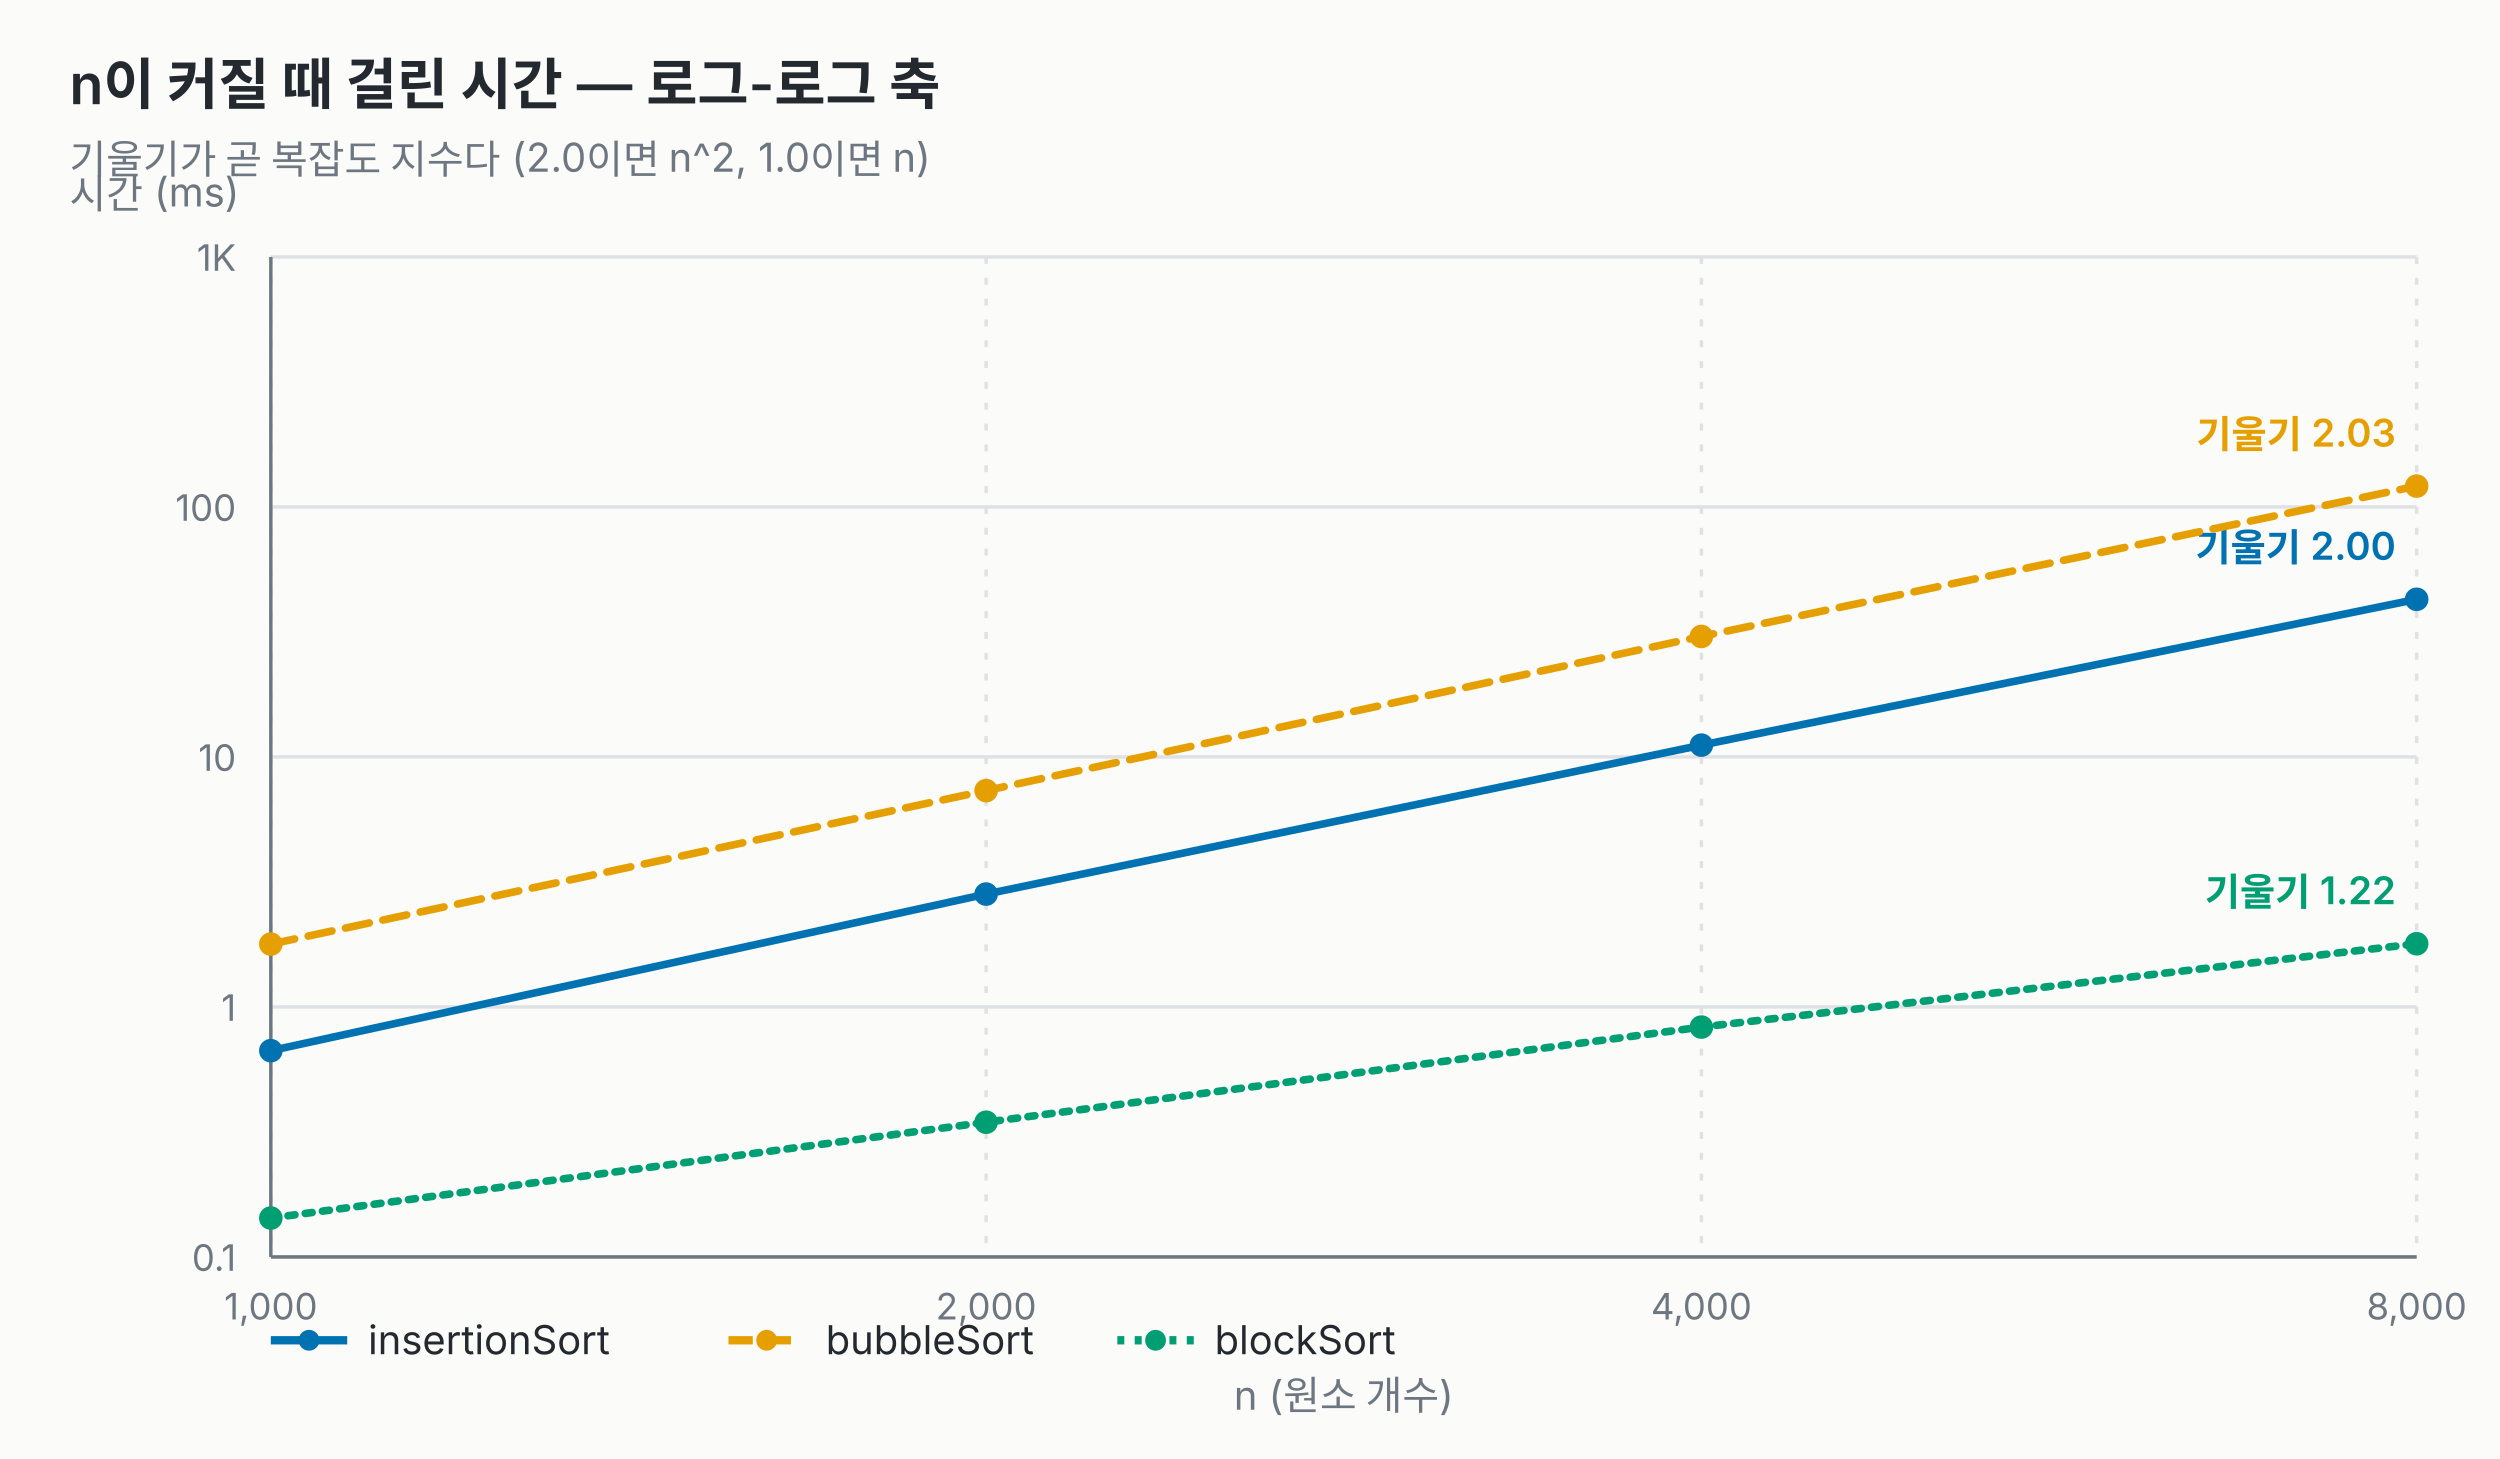
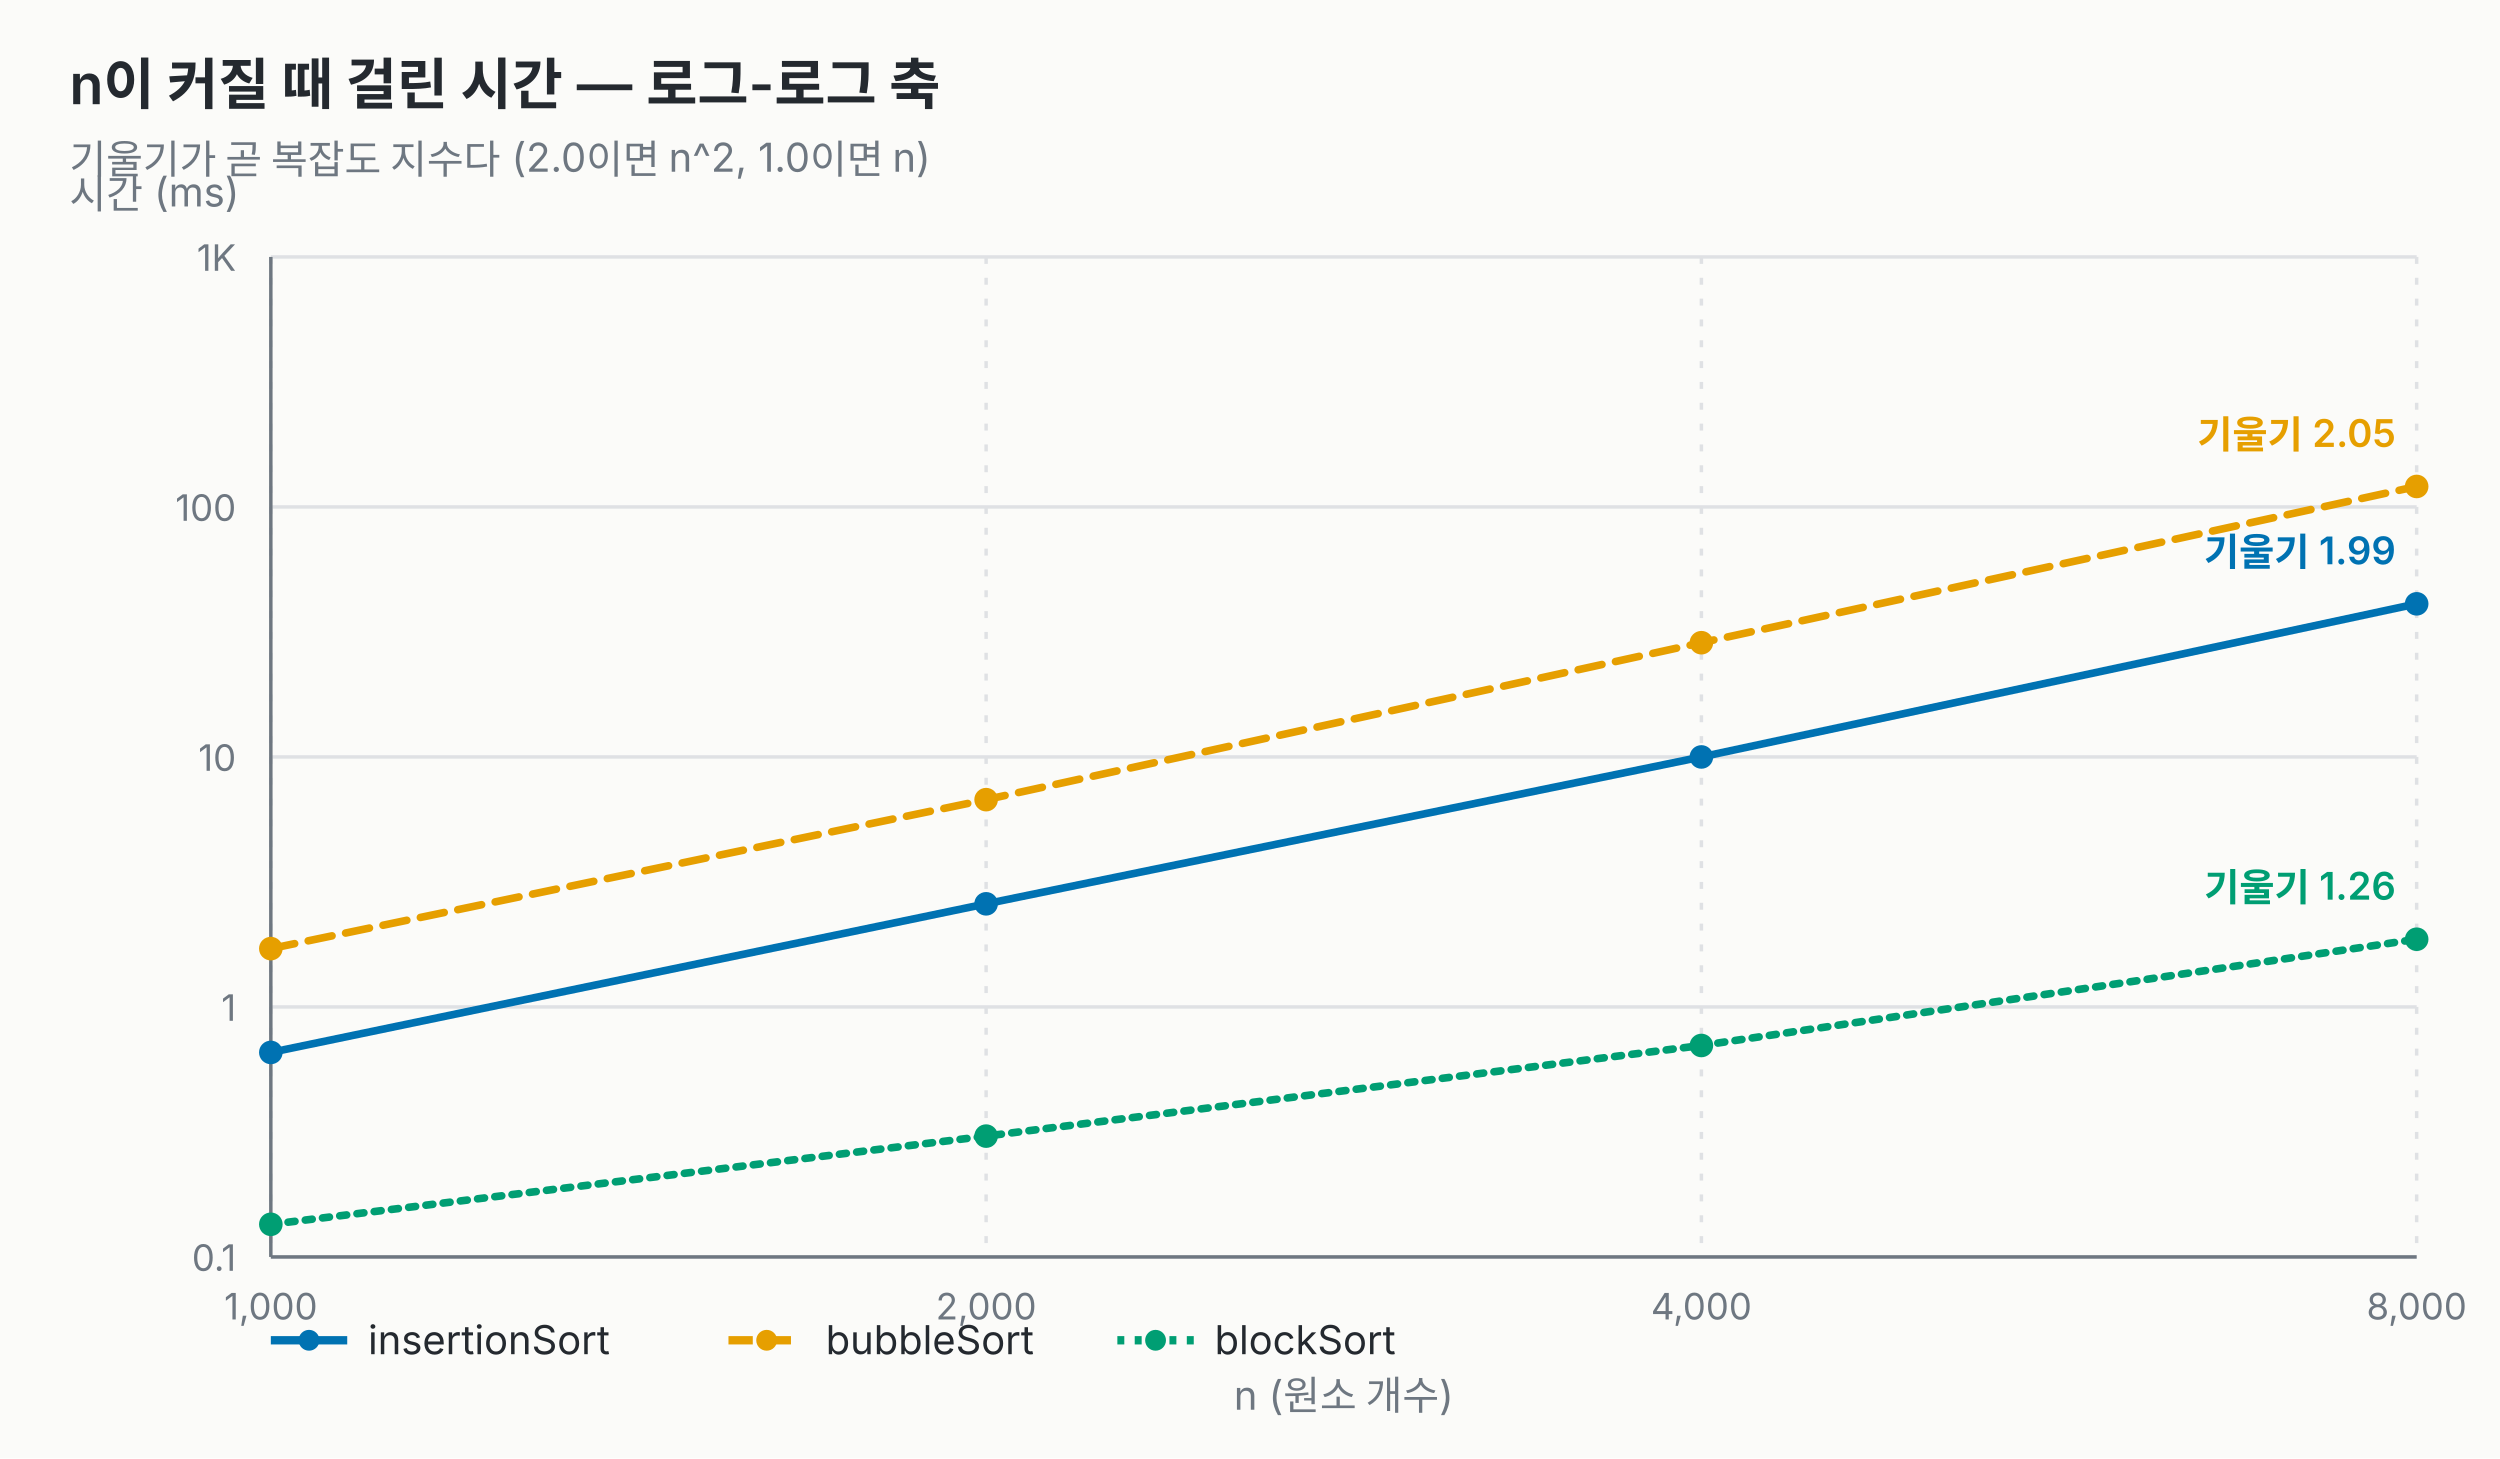
<svg xmlns="http://www.w3.org/2000/svg" width="720" height="420" viewBox="0 0 720 420" font-family="-apple-system, BlinkMacSystemFont, 'Segoe UI', 'Noto Sans KR', 'Apple SD Gothic Neo', 'Malgun Gothic', sans-serif">
  <rect width="720" height="420" fill="#fbfbf9" />
  <text x="20.0" y="30.0" font-size="16" fill="#24292f" text-anchor="start" font-weight="600">n이 커질 때 걸린 시간 — 로그-로그 축</text>
  <text x="20.0" y="50.0" font-size="11.5" fill="#6e7781" text-anchor="start" font-weight="400">기울기가 곧 복잡도 지수다 (2.0이면 n^2, 1.0이면 n)</text>
  <line x1="78.0" y1="362.0" x2="696.0" y2="362.0" stroke="#dfe1e4" stroke-width="1" stroke-dasharray="none" />
  <text x="68.0" y="366.0" font-size="10.5" fill="#6e7781" text-anchor="end" font-weight="400">0.1</text>
  <line x1="78.0" y1="290.0" x2="696.0" y2="290.0" stroke="#dfe1e4" stroke-width="1" stroke-dasharray="none" />
  <text x="68.0" y="294.0" font-size="10.5" fill="#6e7781" text-anchor="end" font-weight="400">1</text>
  <line x1="78.0" y1="218.0" x2="696.0" y2="218.0" stroke="#dfe1e4" stroke-width="1" stroke-dasharray="none" />
  <text x="68.0" y="222.0" font-size="10.5" fill="#6e7781" text-anchor="end" font-weight="400">10</text>
  <line x1="78.0" y1="146.0" x2="696.0" y2="146.0" stroke="#dfe1e4" stroke-width="1" stroke-dasharray="none" />
  <text x="68.0" y="150.0" font-size="10.5" fill="#6e7781" text-anchor="end" font-weight="400">100</text>
  <line x1="78.0" y1="74.0" x2="696.0" y2="74.0" stroke="#dfe1e4" stroke-width="1" stroke-dasharray="none" />
  <text x="68.0" y="78.0" font-size="10.5" fill="#6e7781" text-anchor="end" font-weight="400">1K</text>
  <line x1="78.0" y1="74.0" x2="78.0" y2="362.0" stroke="#dfe1e4" stroke-width="1" stroke-dasharray="2 4" />
  <text x="78.0" y="380.0" font-size="10.5" fill="#6e7781" text-anchor="middle" font-weight="400">1,000</text>
  <line x1="284.0" y1="74.0" x2="284.0" y2="362.0" stroke="#dfe1e4" stroke-width="1" stroke-dasharray="2 4" />
  <text x="284.0" y="380.0" font-size="10.5" fill="#6e7781" text-anchor="middle" font-weight="400">2,000</text>
  <line x1="490.0" y1="74.0" x2="490.0" y2="362.0" stroke="#dfe1e4" stroke-width="1" stroke-dasharray="2 4" />
  <text x="490.0" y="380.0" font-size="10.5" fill="#6e7781" text-anchor="middle" font-weight="400">4,000</text>
  <line x1="696.0" y1="74.0" x2="696.0" y2="362.0" stroke="#dfe1e4" stroke-width="1" stroke-dasharray="2 4" />
  <text x="696.0" y="380.0" font-size="10.5" fill="#6e7781" text-anchor="middle" font-weight="400">8,000</text>
  <line x1="78.0" y1="362.0" x2="696.0" y2="362.0" stroke="#6e7781" stroke-width="1" stroke-dasharray="none" />
  <line x1="78.0" y1="74.0" x2="78.0" y2="362.0" stroke="#6e7781" stroke-width="1" stroke-dasharray="none" />
  <text x="387.0" y="406.0" font-size="11.5" fill="#6e7781" text-anchor="middle" font-weight="400">n (원소 개수)</text>
  <text x="20.0" y="60.0" font-size="11.5" fill="#6e7781" text-anchor="start" font-weight="400">시간 (ms)</text>
-   <polyline points="78.0,302.6 284.0,257.5 490.0,214.6 696.0,172.6" fill="none" stroke="#0072B2" stroke-width="2.2" stroke-dasharray="none" stroke-linejoin="round" stroke-linecap="round" />
-   <circle cx="78.0" cy="302.6" r="3.4" fill="#0072B2" />
-   <circle cx="284.0" cy="257.5" r="3.4" fill="#0072B2" />
-   <circle cx="490.0" cy="214.6" r="3.4" fill="#0072B2" />
-   <circle cx="696.0" cy="172.6" r="3.4" fill="#0072B2" />
-   <text x="690.0" y="161.6" font-size="11" fill="#0072B2" text-anchor="end" font-weight="600">기울기 2.00</text>
-   <polyline points="78.0,271.9 284.0,227.7 490.0,183.3 696.0,140.0" fill="none" stroke="#E69F00" stroke-width="2.2" stroke-dasharray="7 4" stroke-linejoin="round" stroke-linecap="round" />
-   <circle cx="78.0" cy="271.9" r="3.4" fill="#E69F00" />
-   <circle cx="284.0" cy="227.7" r="3.4" fill="#E69F00" />
-   <circle cx="490.0" cy="183.3" r="3.4" fill="#E69F00" />
-   <circle cx="696.0" cy="140.0" r="3.4" fill="#E69F00" />
-   <text x="690.0" y="129.0" font-size="11" fill="#E69F00" text-anchor="end" font-weight="600">기울기 2.03</text>
-   <polyline points="78.0,350.8 284.0,323.2 490.0,295.8 696.0,271.8" fill="none" stroke="#009E73" stroke-width="2.2" stroke-dasharray="2 3" stroke-linejoin="round" stroke-linecap="round" />
-   <circle cx="78.0" cy="350.8" r="3.4" fill="#009E73" />
-   <circle cx="284.0" cy="323.2" r="3.4" fill="#009E73" />
-   <circle cx="490.0" cy="295.8" r="3.4" fill="#009E73" />
-   <circle cx="696.0" cy="271.8" r="3.4" fill="#009E73" />
-   <text x="690.0" y="260.8" font-size="11" fill="#009E73" text-anchor="end" font-weight="600">기울기 1.22</text>
+   <polyline points="78.0,303.1 284.0,260.3 490.0,218.0 696.0,173.9" fill="none" stroke="#0072B2" stroke-width="2.2" stroke-dasharray="none" stroke-linejoin="round" stroke-linecap="round" />
+   <circle cx="78.0" cy="303.1" r="3.4" fill="#0072B2" />
+   <circle cx="284.0" cy="260.3" r="3.4" fill="#0072B2" />
+   <circle cx="490.0" cy="218.0" r="3.4" fill="#0072B2" />
+   <circle cx="696.0" cy="173.9" r="3.4" fill="#0072B2" />
+   <text x="690.0" y="162.9" font-size="11" fill="#0072B2" text-anchor="end" font-weight="600">기울기 1.99</text>
+   <polyline points="78.0,273.2 284.0,230.3 490.0,185.1 696.0,140.1" fill="none" stroke="#E69F00" stroke-width="2.2" stroke-dasharray="7 4" stroke-linejoin="round" stroke-linecap="round" />
+   <circle cx="78.0" cy="273.2" r="3.4" fill="#E69F00" />
+   <circle cx="284.0" cy="230.3" r="3.4" fill="#E69F00" />
+   <circle cx="490.0" cy="185.1" r="3.4" fill="#E69F00" />
+   <circle cx="696.0" cy="140.1" r="3.4" fill="#E69F00" />
+   <text x="690.0" y="129.1" font-size="11" fill="#E69F00" text-anchor="end" font-weight="600">기울기 2.05</text>
+   <polyline points="78.0,352.6 284.0,327.2 490.0,301.1 696.0,270.5" fill="none" stroke="#009E73" stroke-width="2.2" stroke-dasharray="2 3" stroke-linejoin="round" stroke-linecap="round" />
+   <circle cx="78.0" cy="352.6" r="3.4" fill="#009E73" />
+   <circle cx="284.0" cy="327.2" r="3.4" fill="#009E73" />
+   <circle cx="490.0" cy="301.1" r="3.4" fill="#009E73" />
+   <circle cx="696.0" cy="270.5" r="3.4" fill="#009E73" />
+   <text x="690.0" y="259.5" font-size="11" fill="#009E73" text-anchor="end" font-weight="600">기울기 1.26</text>
  <line x1="78.0" y1="386.0" x2="100.0" y2="386.0" stroke="#0072B2" stroke-width="2.4" stroke-dasharray="none" />
  <circle cx="89.0" cy="386.0" r="3" fill="#0072B2" />
  <text x="106.0" y="390.0" font-size="11.5" fill="#24292f" text-anchor="start" font-weight="400">insertionSort</text>
  <line x1="209.8" y1="386.0" x2="231.8" y2="386.0" stroke="#E69F00" stroke-width="2.4" stroke-dasharray="7 4" />
  <circle cx="220.8" cy="386.0" r="3" fill="#E69F00" />
  <text x="237.8" y="390.0" font-size="11.5" fill="#24292f" text-anchor="start" font-weight="400">bubbleSort</text>
  <line x1="321.8" y1="386.0" x2="343.8" y2="386.0" stroke="#009E73" stroke-width="2.4" stroke-dasharray="2 3" />
  <circle cx="332.8" cy="386.0" r="3" fill="#009E73" />
  <text x="349.8" y="390.0" font-size="11.5" fill="#24292f" text-anchor="start" font-weight="400">blockSort</text>
</svg>
